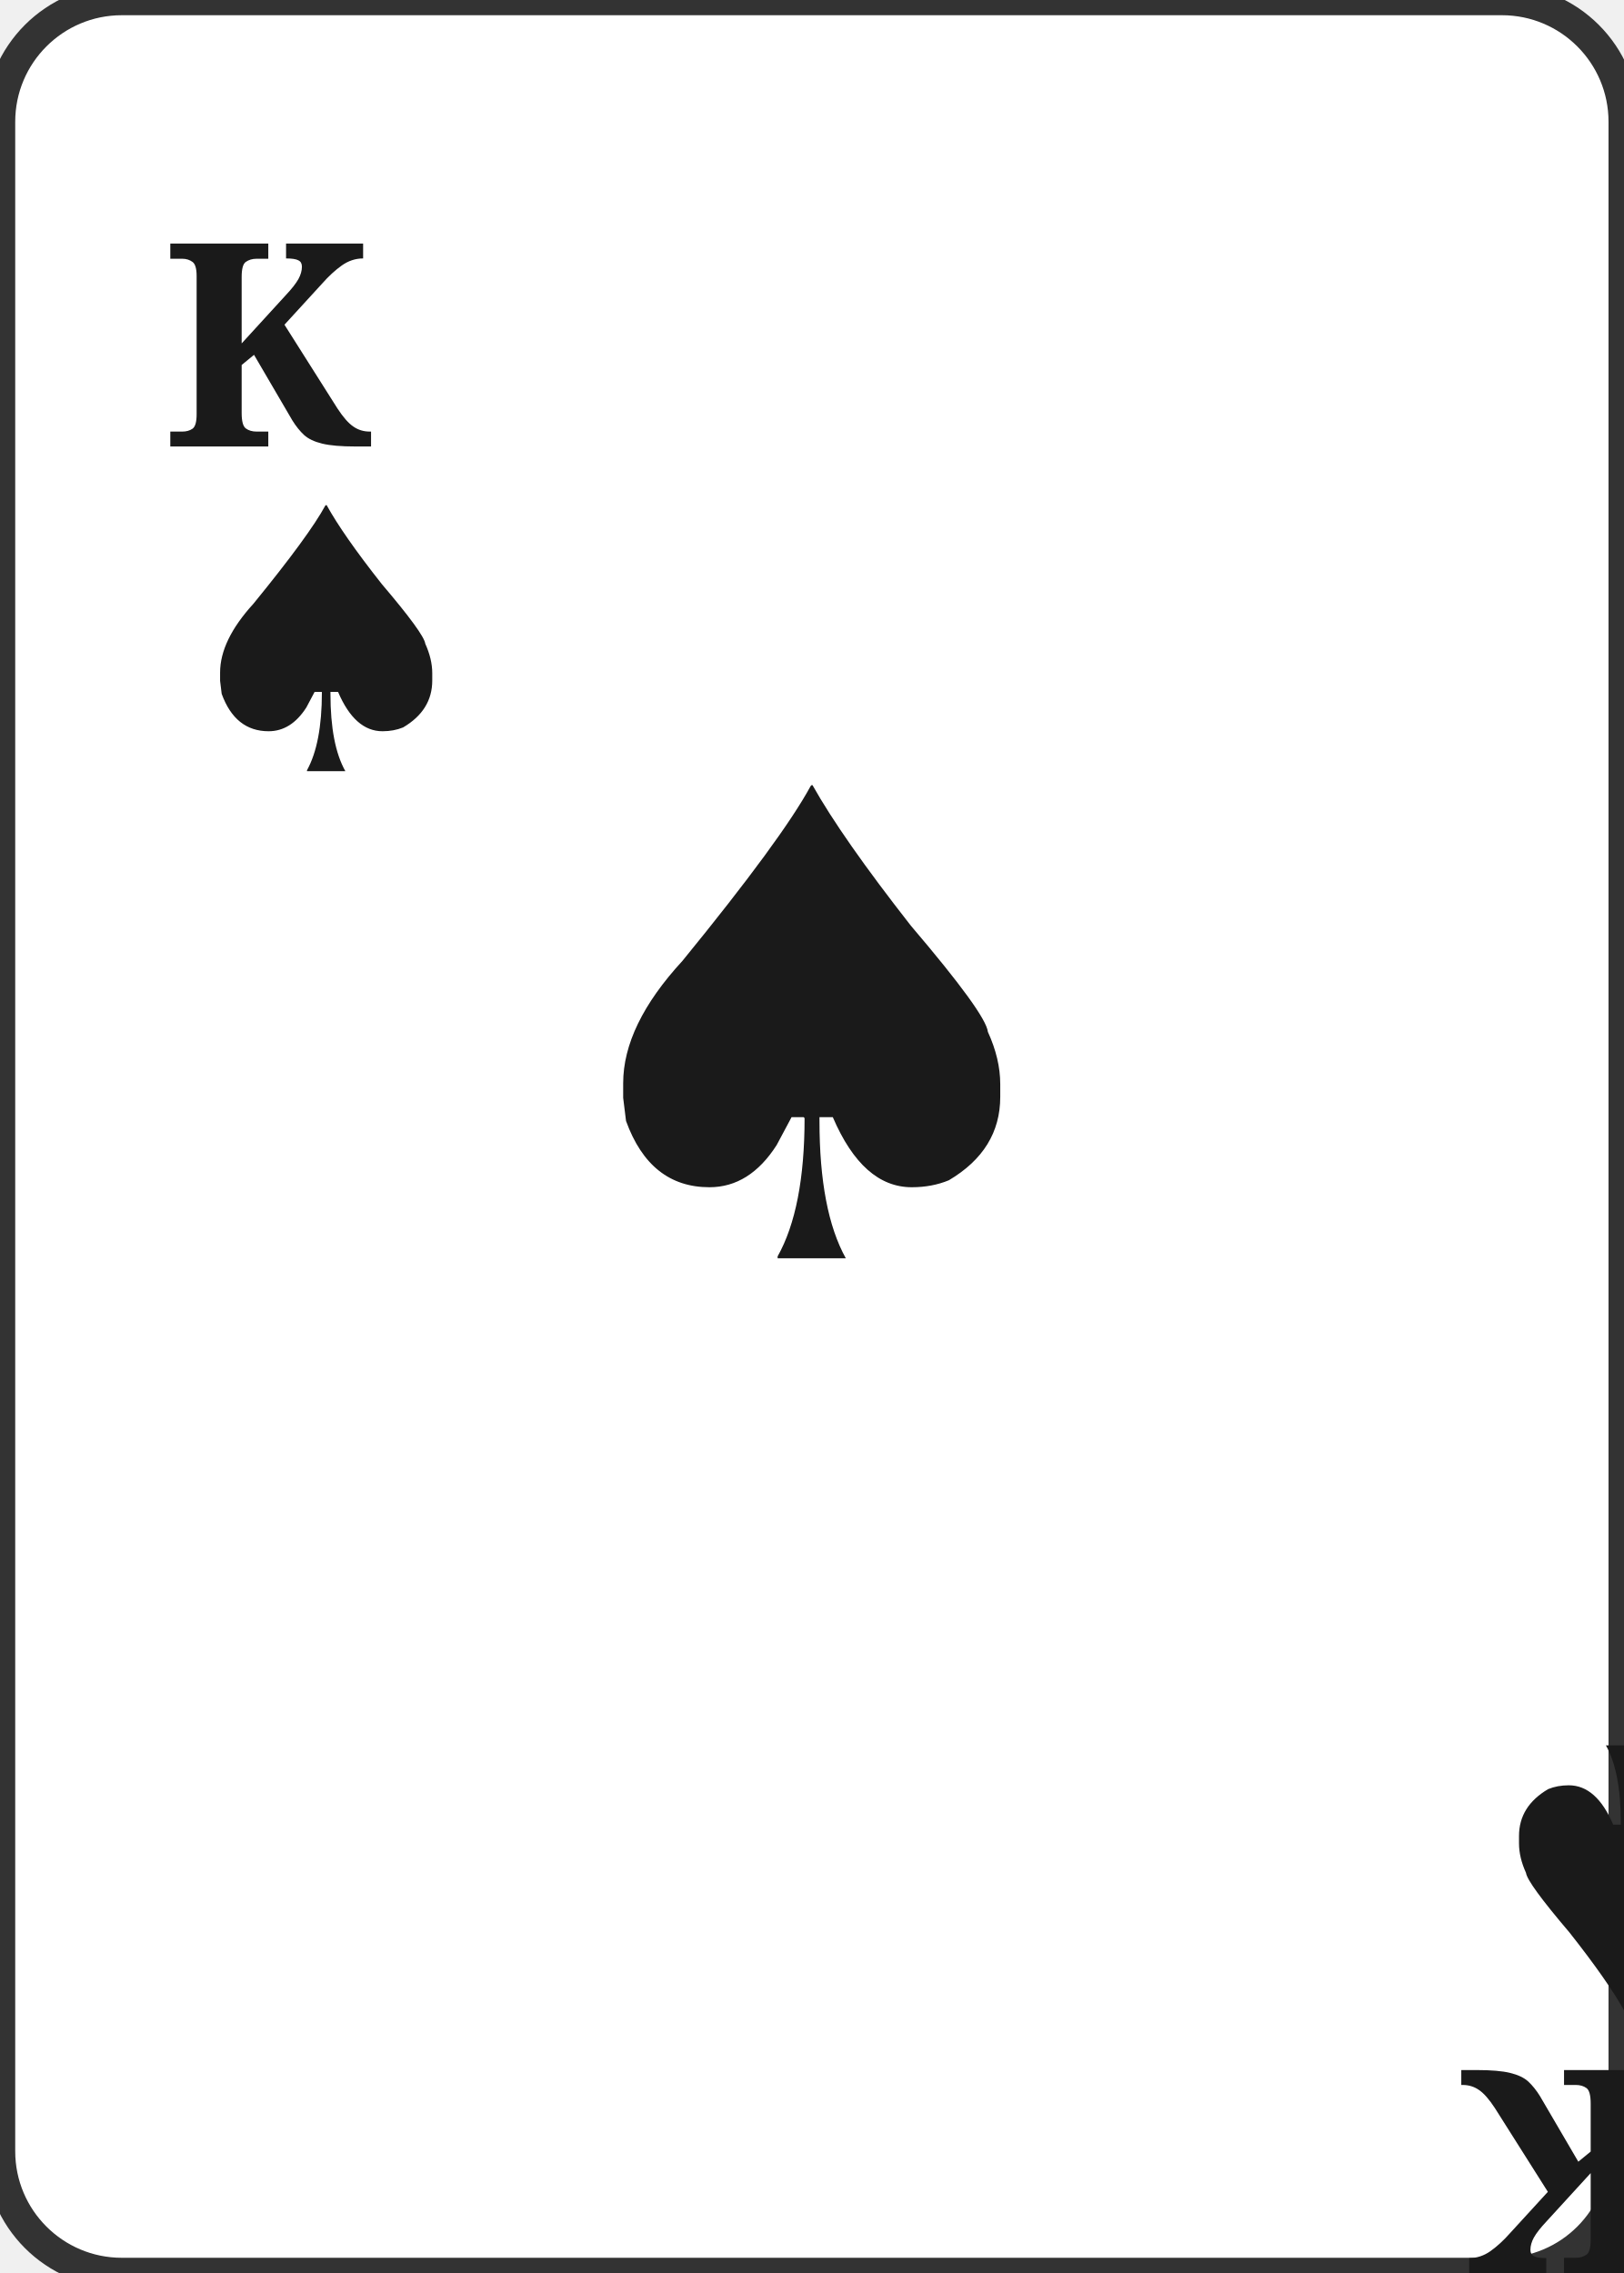
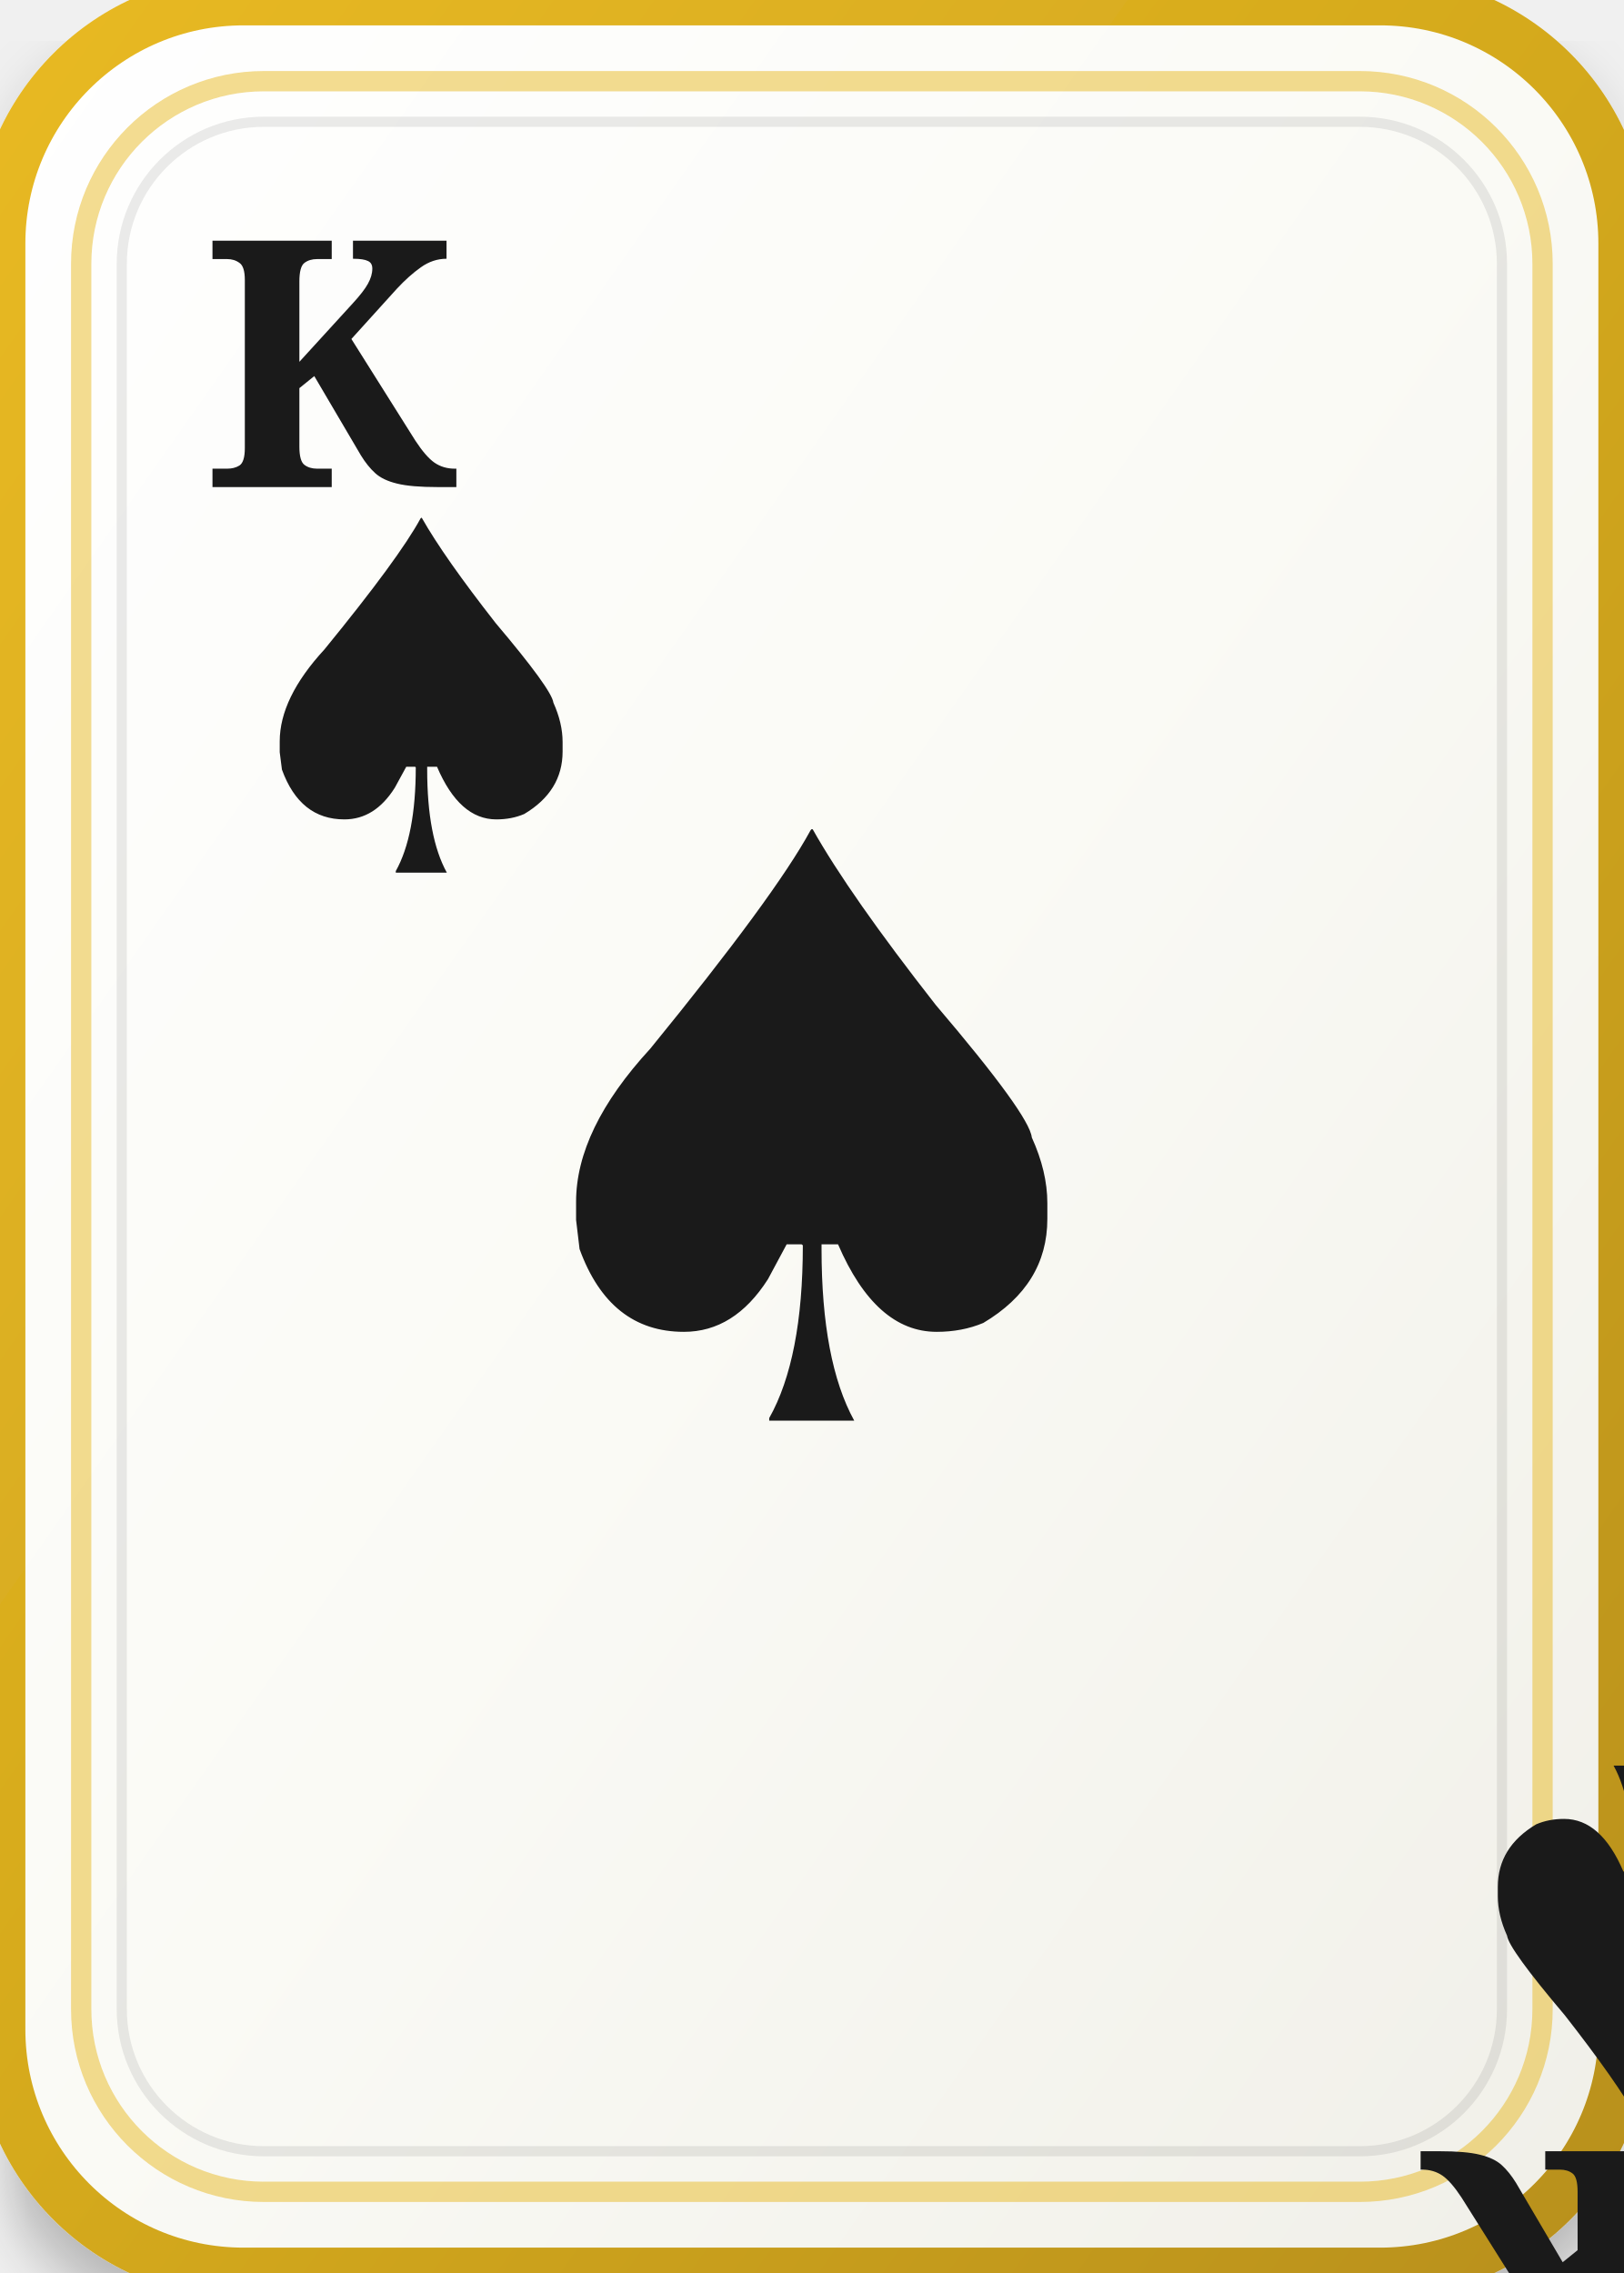
<svg xmlns="http://www.w3.org/2000/svg" viewBox="0 0 80 112" width="80" height="112">
-   <rect width="80" height="112" rx="6" ry="6" fill="#fff" stroke="#333" stroke-width="1.5" />
-   <text x="8" y="22" font-family="Georgia, serif" font-size="14" font-weight="bold" fill="#1a1a1a">K</text>
-   <text x="8" y="38" font-family="Georgia, serif" font-size="18" fill="#1a1a1a">♠</text>
-   <text x="40" y="62" font-family="Georgia, serif" font-size="32" fill="#1a1a1a" text-anchor="middle">♠</text>
-   <text x="72" y="102" font-family="Georgia, serif" font-size="14" font-weight="bold" fill="#1a1a1a" text-anchor="end" transform="rotate(180 72 102)">K</text>
-   <text x="72" y="86" font-family="Georgia, serif" font-size="18" fill="#1a1a1a" text-anchor="end" transform="rotate(180 72 86)">♠</text>
+   <defs>
+     <linearGradient id="face" x1="0%" y1="0%" x2="100%" y2="100%">
+       <stop offset="0%" style="stop-color:#fff" />
+       <stop offset="50%" style="stop-color:#fafaf5" />
+       <stop offset="100%" style="stop-color:#f0efe8" />
+     </linearGradient>
+     <linearGradient id="goldEdge" x1="0%" y1="0%" x2="100%" y2="100%">
+       <stop offset="0%" style="stop-color:#e8b923" />
+       <stop offset="50%" style="stop-color:#d4a91e" />
+       <stop offset="100%" style="stop-color:#b8901a" />
+     </linearGradient>
+     <filter id="shadow" x="-10%" y="-10%" width="120%" height="120%">
+       <feDropShadow dx="0" dy="2" stdDeviation="1.5" flood-color="#000" flood-opacity="0.25" />
+     </filter>
+   </defs>
+   <rect width="80" height="112" rx="12" ry="12" fill="url(#face)" stroke="url(#goldEdge)" stroke-width="2.5" filter="url(#shadow)" />
+   <rect x="4" y="4" width="72" height="104" rx="9" fill="none" stroke="#e8b923" stroke-width="1" opacity="0.5" />
+   <rect x="6" y="6" width="68" height="100" rx="7" fill="none" stroke="rgba(0,0,0,0.08)" stroke-width="0.5" />
+   <text x="10" y="24" font-family="Georgia, serif" font-size="17" font-weight="bold" fill="#1a1a1a">K</text>
+   <text x="10" y="43" font-family="Georgia, serif" font-size="24" fill="#1a1a1a">♠</text>
+   <text x="40" y="70" font-family="Georgia, serif" font-size="40" fill="#1a1a1a" text-anchor="middle" font-weight="bold">♠</text>
+   <text x="70" y="106" font-family="Georgia, serif" font-size="17" font-weight="bold" fill="#1a1a1a" text-anchor="end" transform="rotate(180 70 106)">K</text>
+   <text x="70" y="87" font-family="Georgia, serif" font-size="24" fill="#1a1a1a" text-anchor="end" transform="rotate(180 70 87)">♠</text>
</svg>
